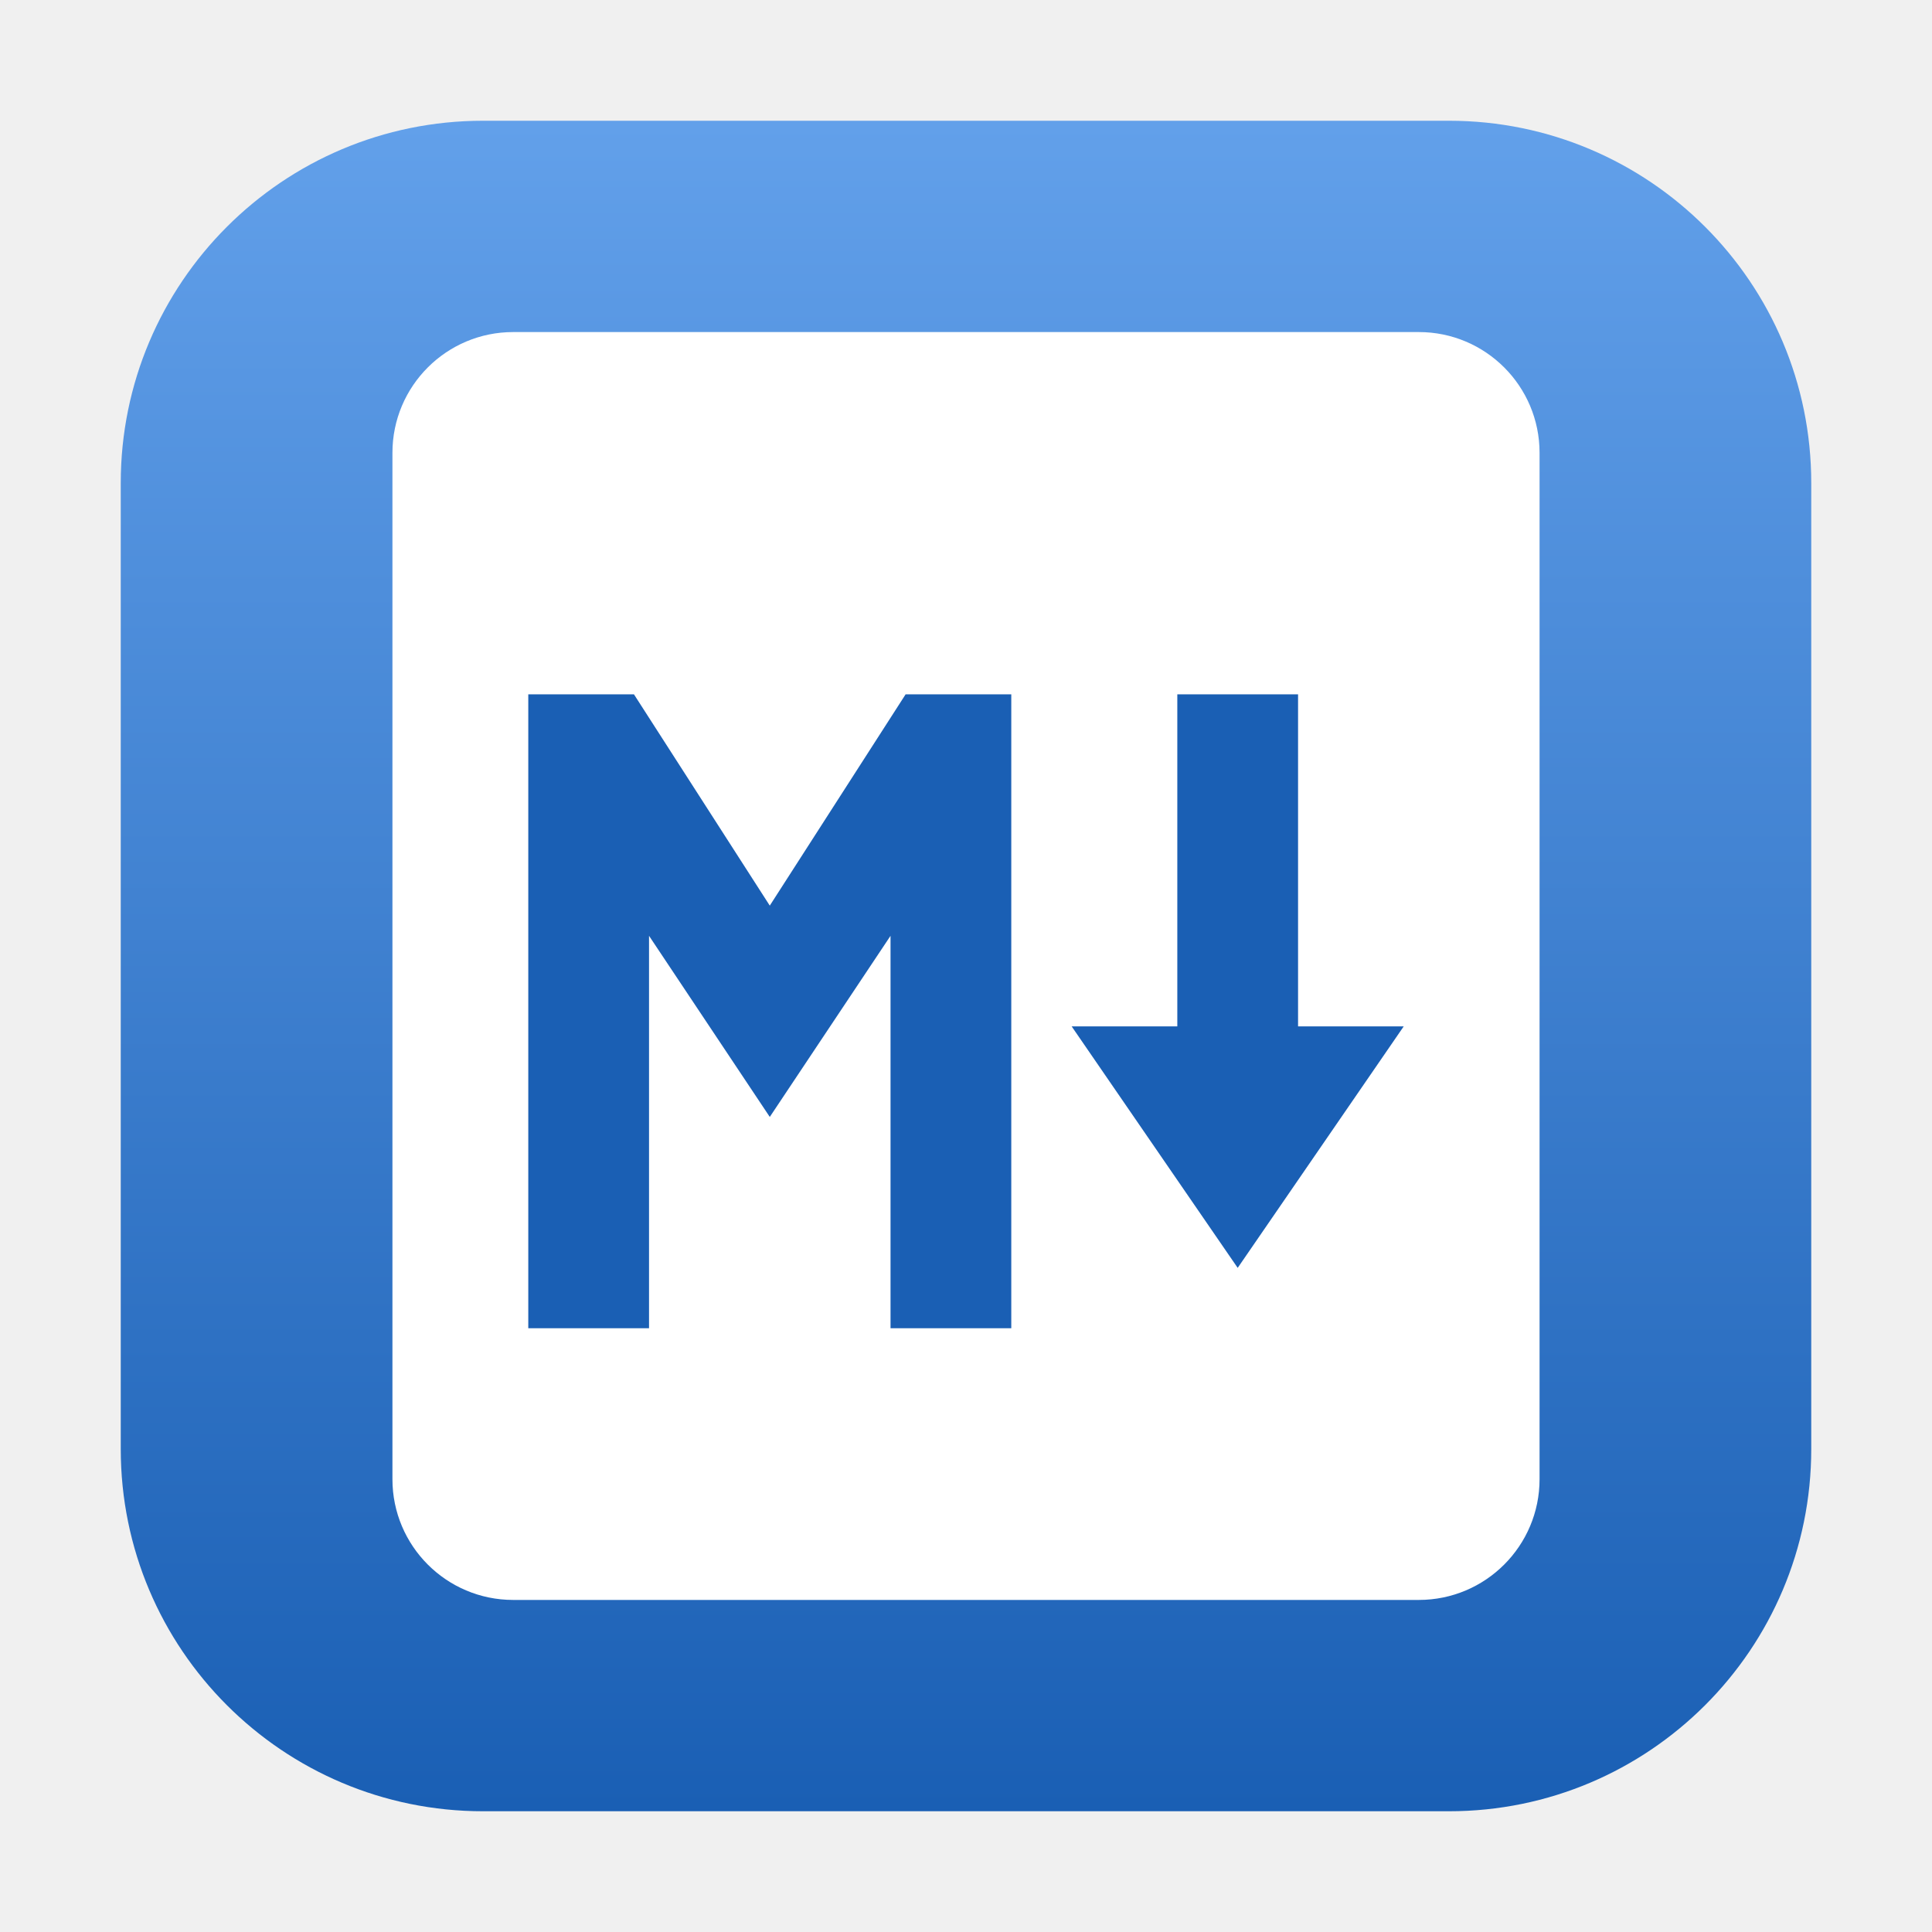
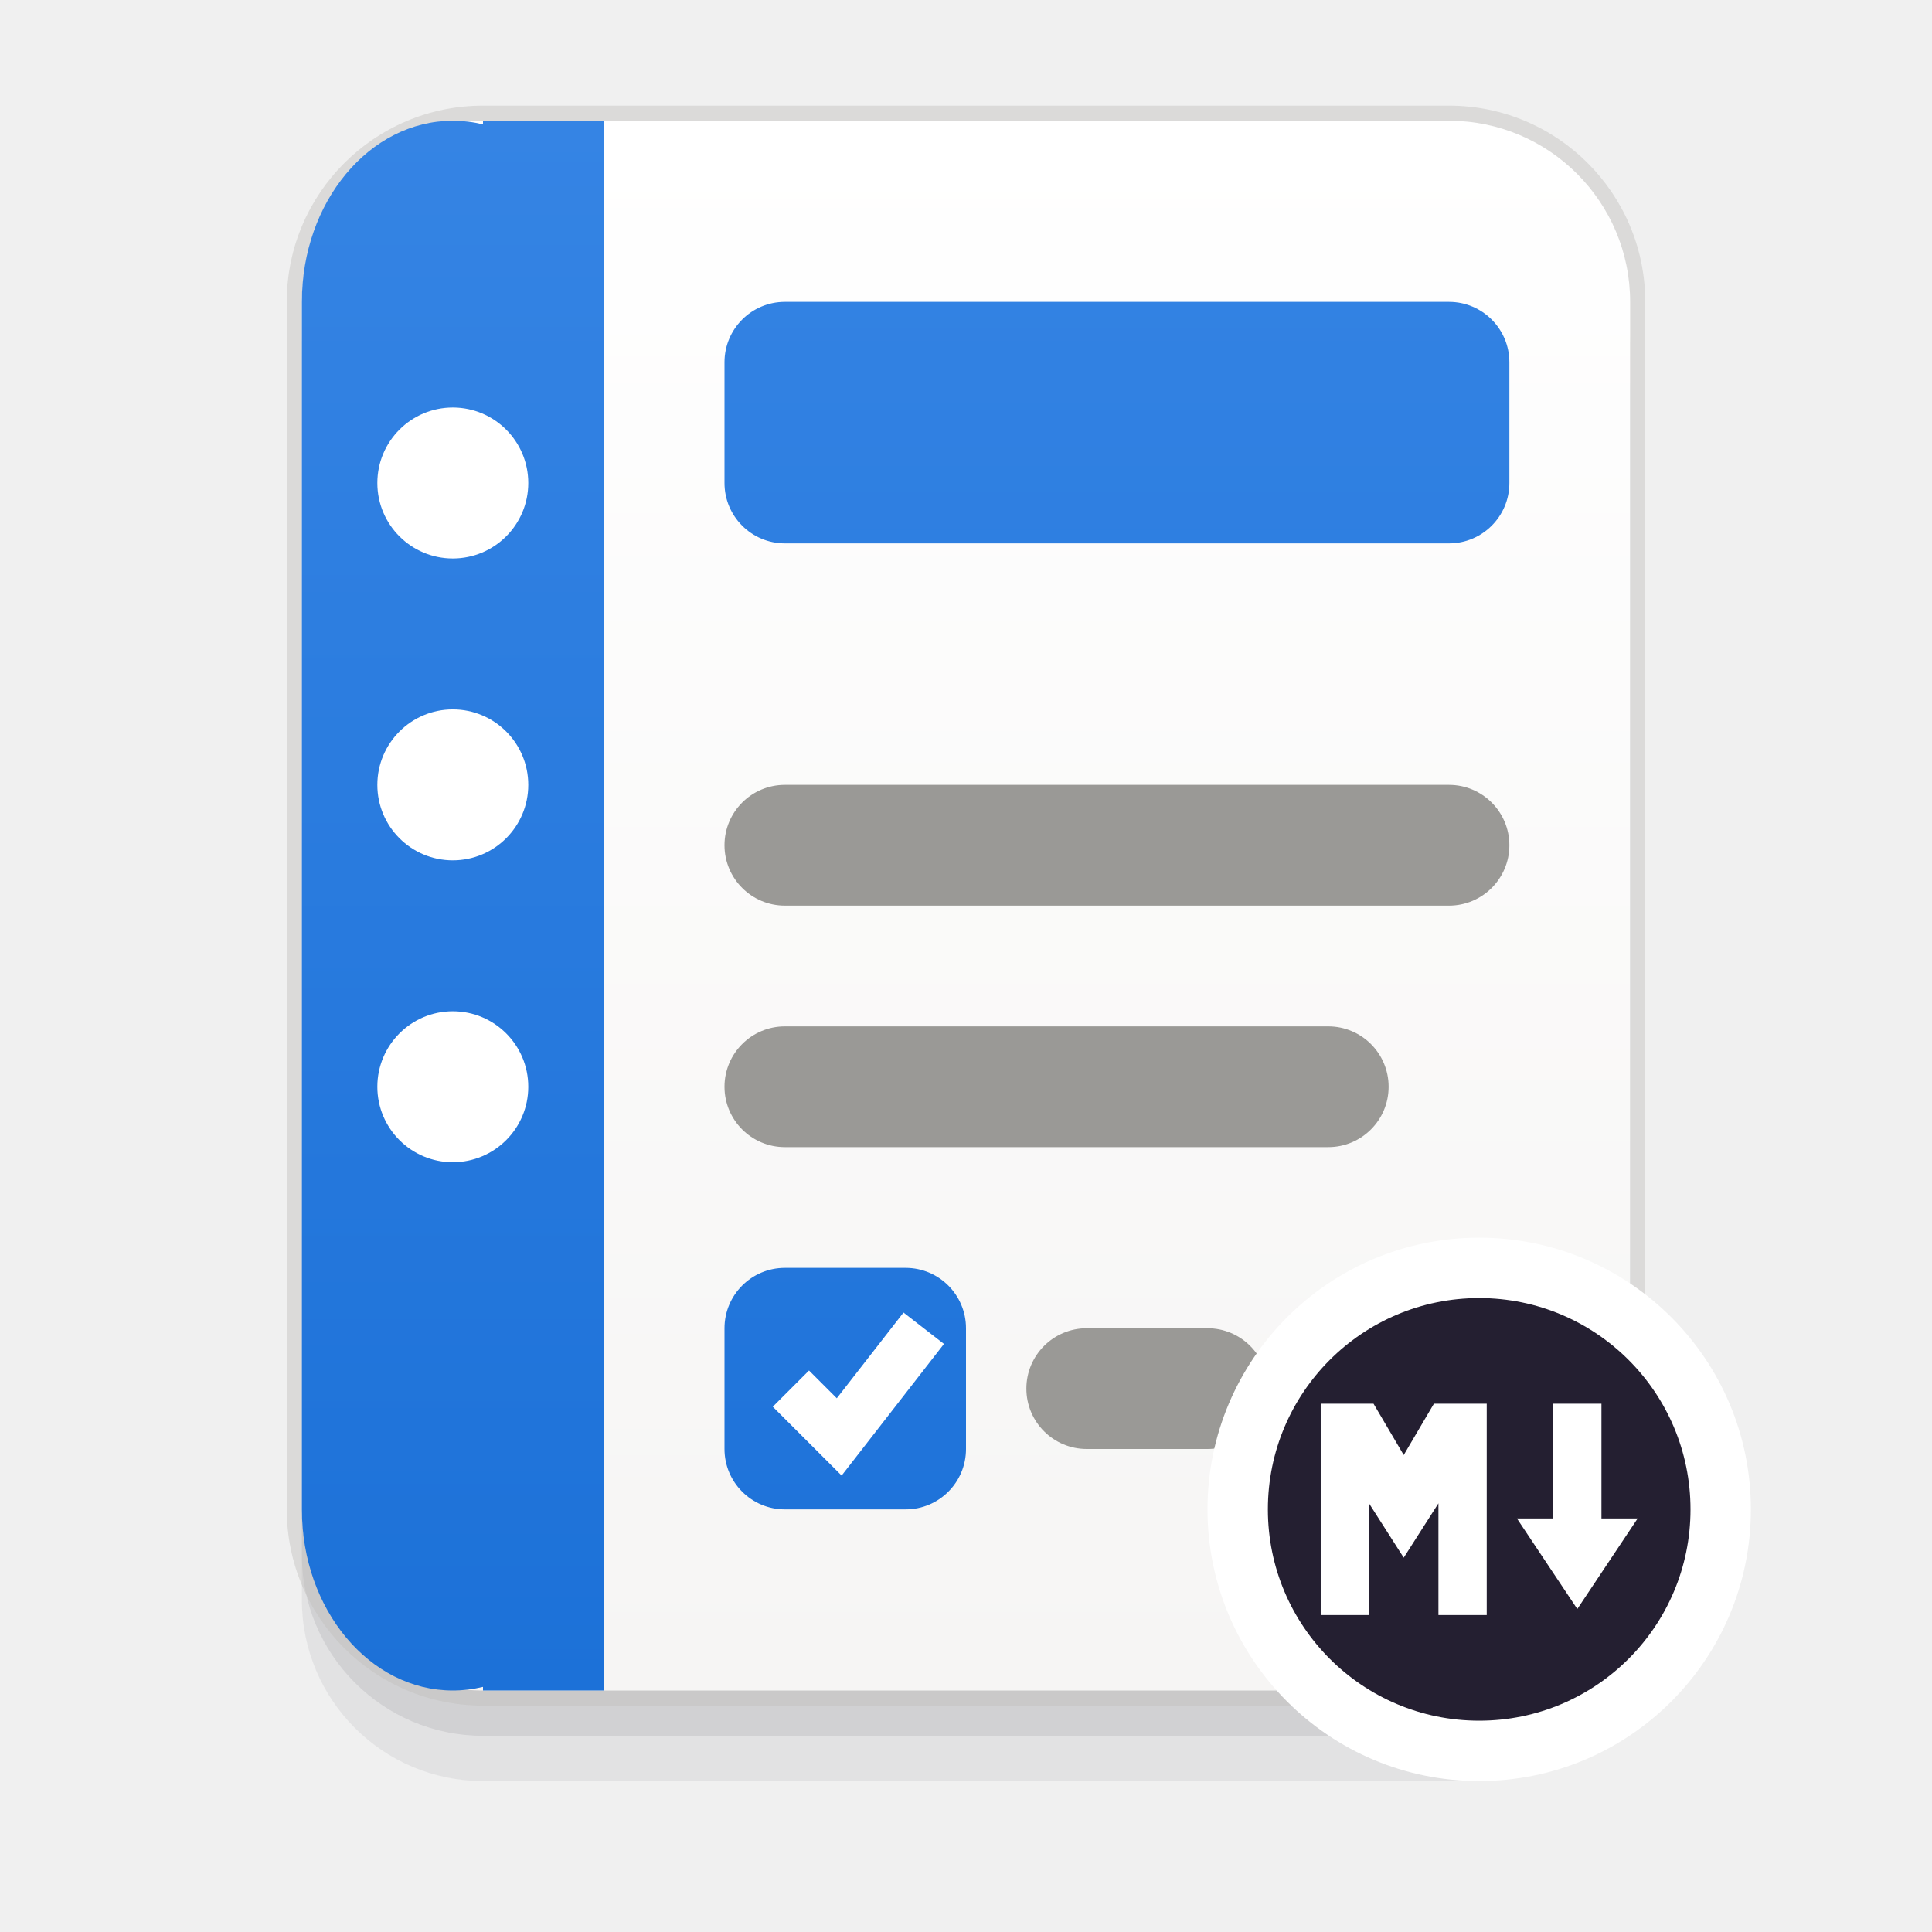
<svg xmlns="http://www.w3.org/2000/svg" width="128" height="128" viewBox="0 0 128 128">
  <defs>
-     <linearGradient id="backdrop" x1="0" y1="0" x2="0" y2="1">
-       <stop offset="0" stop-color="#62a0ea" />
-       <stop offset="1" stop-color="#1a5fb4" />
+     <linearGradient id="page" gradientUnits="userSpaceOnUse" x1="0" y1="8" x2="0" y2="112">
+       <stop offset="0" stop-color="#ffffff" />
+       <stop offset="1" stop-color="#f6f5f4" />
+     </linearGradient>
+     <linearGradient id="blue" gradientUnits="userSpaceOnUse" x1="0" y1="8" x2="0" y2="112">
+       <stop offset="0" stop-color="#3584e4" />
+       <stop offset="1" stop-color="#1c71d8" />
    </linearGradient>
  </defs>
-   <rect x="8" y="8" width="112" height="112" rx="24" fill="url(#backdrop)" />
-   <rect x="26" y="22" width="76" height="84" rx="8" fill="#ffffff" />
-   <path d="M35 88 L35 46 L42 46 L51 60 L60 46 L67 46 L67 88 L59 88 L59 62 L51 74 L43 62 L43 88 Z" fill="#1a5fb4" />
-   <path d="M78 46 L86 46 L86 68 L93 68 L82 84 L71 68 L78 68 Z" fill="#1a5fb4" />
+   <rect x="20" y="14" width="88" height="104" rx="12" fill="#241f31" opacity=".07" />
+   <rect x="20" y="11" width="88" height="104" rx="12" fill="#241f31" opacity=".09" />
+   <rect x="19" y="7" width="90" height="106" rx="13" fill="#c0bfbc" opacity=".45" />
+   <rect x="20" y="8" width="88" height="104" rx="12" fill="url(#page)" />
+   <rect x="20" y="8" width="20" height="104" rx="12" fill="url(#blue)" />
+   <rect x="32" y="8" width="8" height="104" fill="url(#blue)" />
+   <g fill="#ffffff">
+     <circle cx="30" cy="32" r="5" />
+     <circle cx="30" cy="52" r="5" />
+     <circle cx="30" cy="72" r="5" />
+   </g>
+   <rect x="48" y="20" width="52" height="16" rx="4" fill="url(#blue)" />
+   <g fill="#9a9996">
+     <rect x="48" y="52" width="52" height="8" rx="4" />
+     <rect x="48" y="68" width="44" height="8" rx="4" />
+     <rect x="68" y="88" width="16" height="8" rx="4" />
+   </g>
+   <rect x="48" y="84" width="16" height="16" rx="4" fill="url(#blue)" />
+   <path d="M51.2 93.2 55.76 97.76 62.54 89.04 59.86 86.96 55.44 92.64 53.6 90.8Z" fill="#ffffff" />
+   <circle cx="98" cy="100" r="18" fill="#ffffff" />
+   <circle cx="98" cy="100" r="14" fill="#241f31" />
+   <path d="M87.5 107V93h3.5l2 3.4 2-3.4h3.5v14h-3.2v-7.4L93 103.2l-2.3-3.6V107Z" fill="#ffffff" />
+   <path d="M102.9 93h3.2v7.6h2.4l-4 6-4-6h2.4Z" fill="#ffffff" />
</svg>
